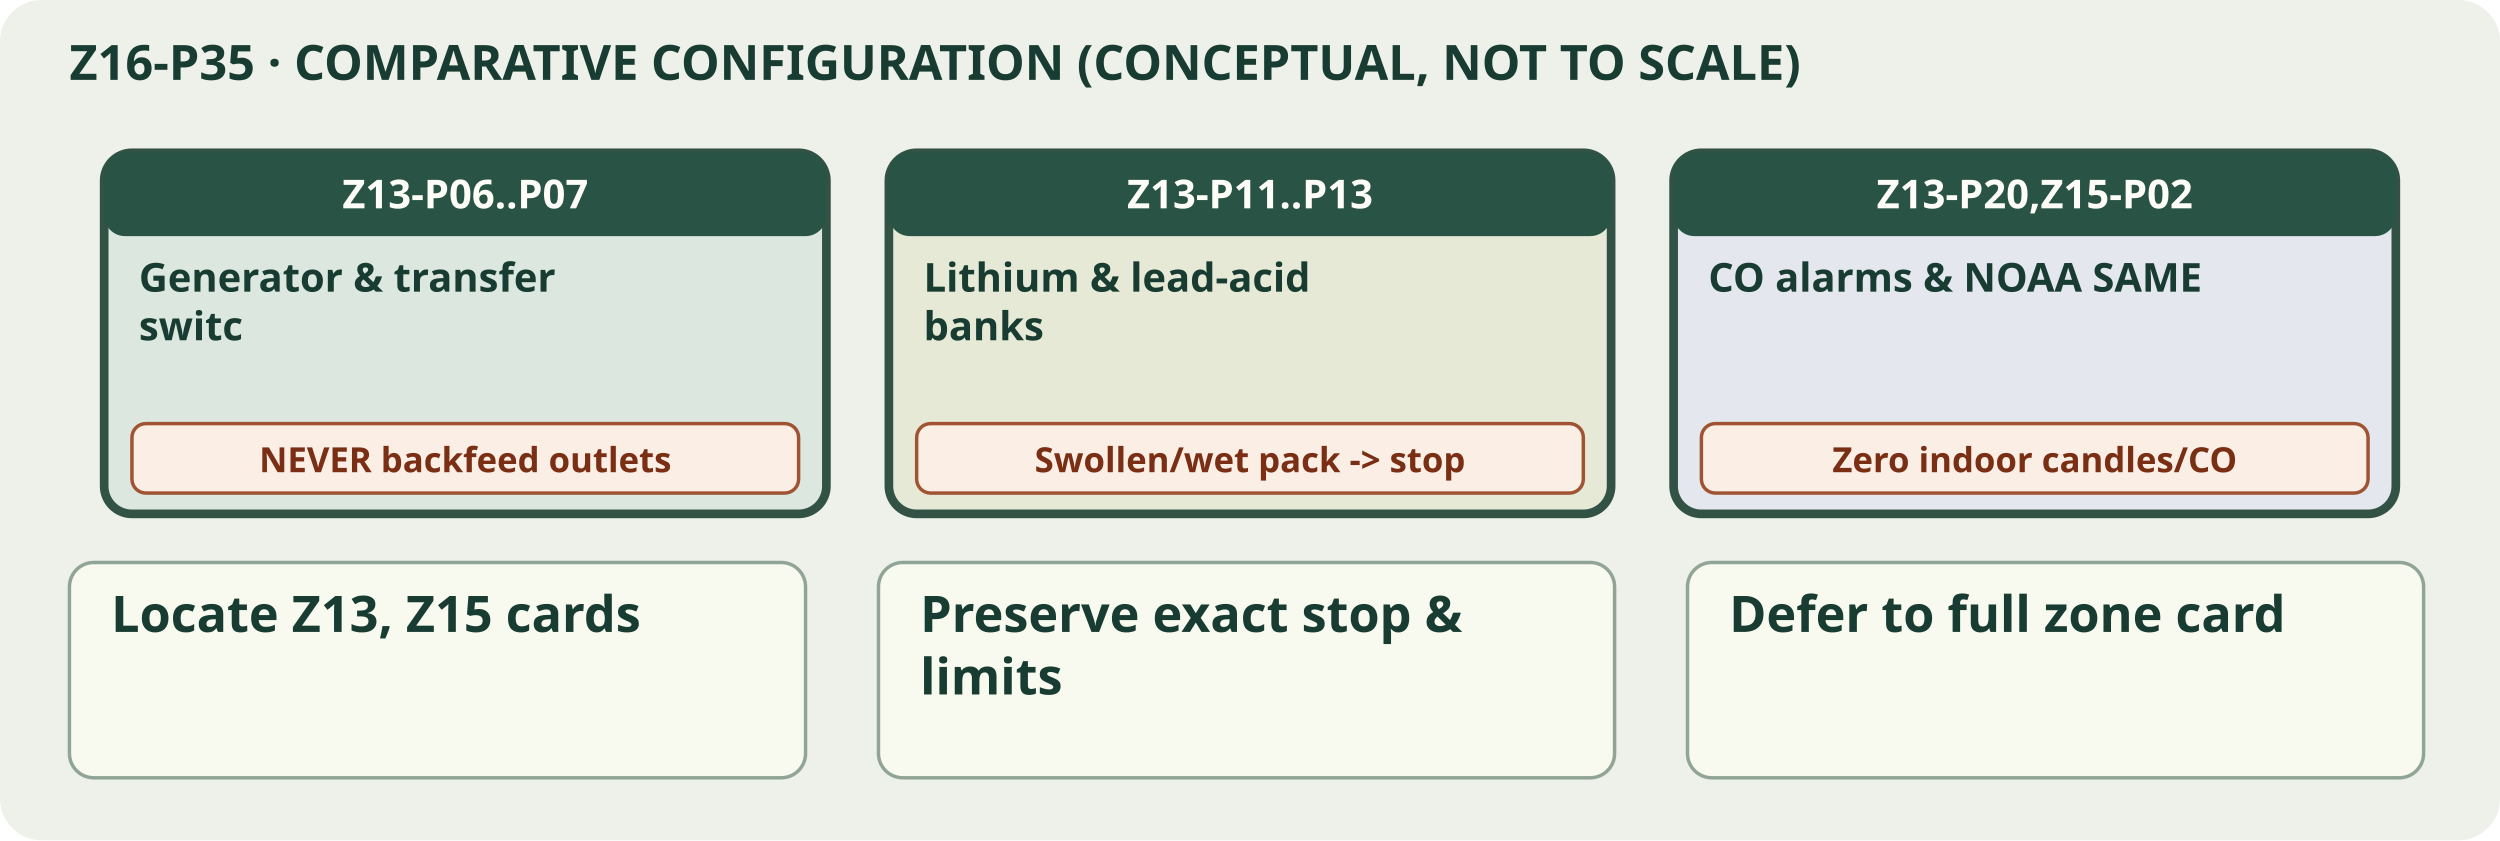
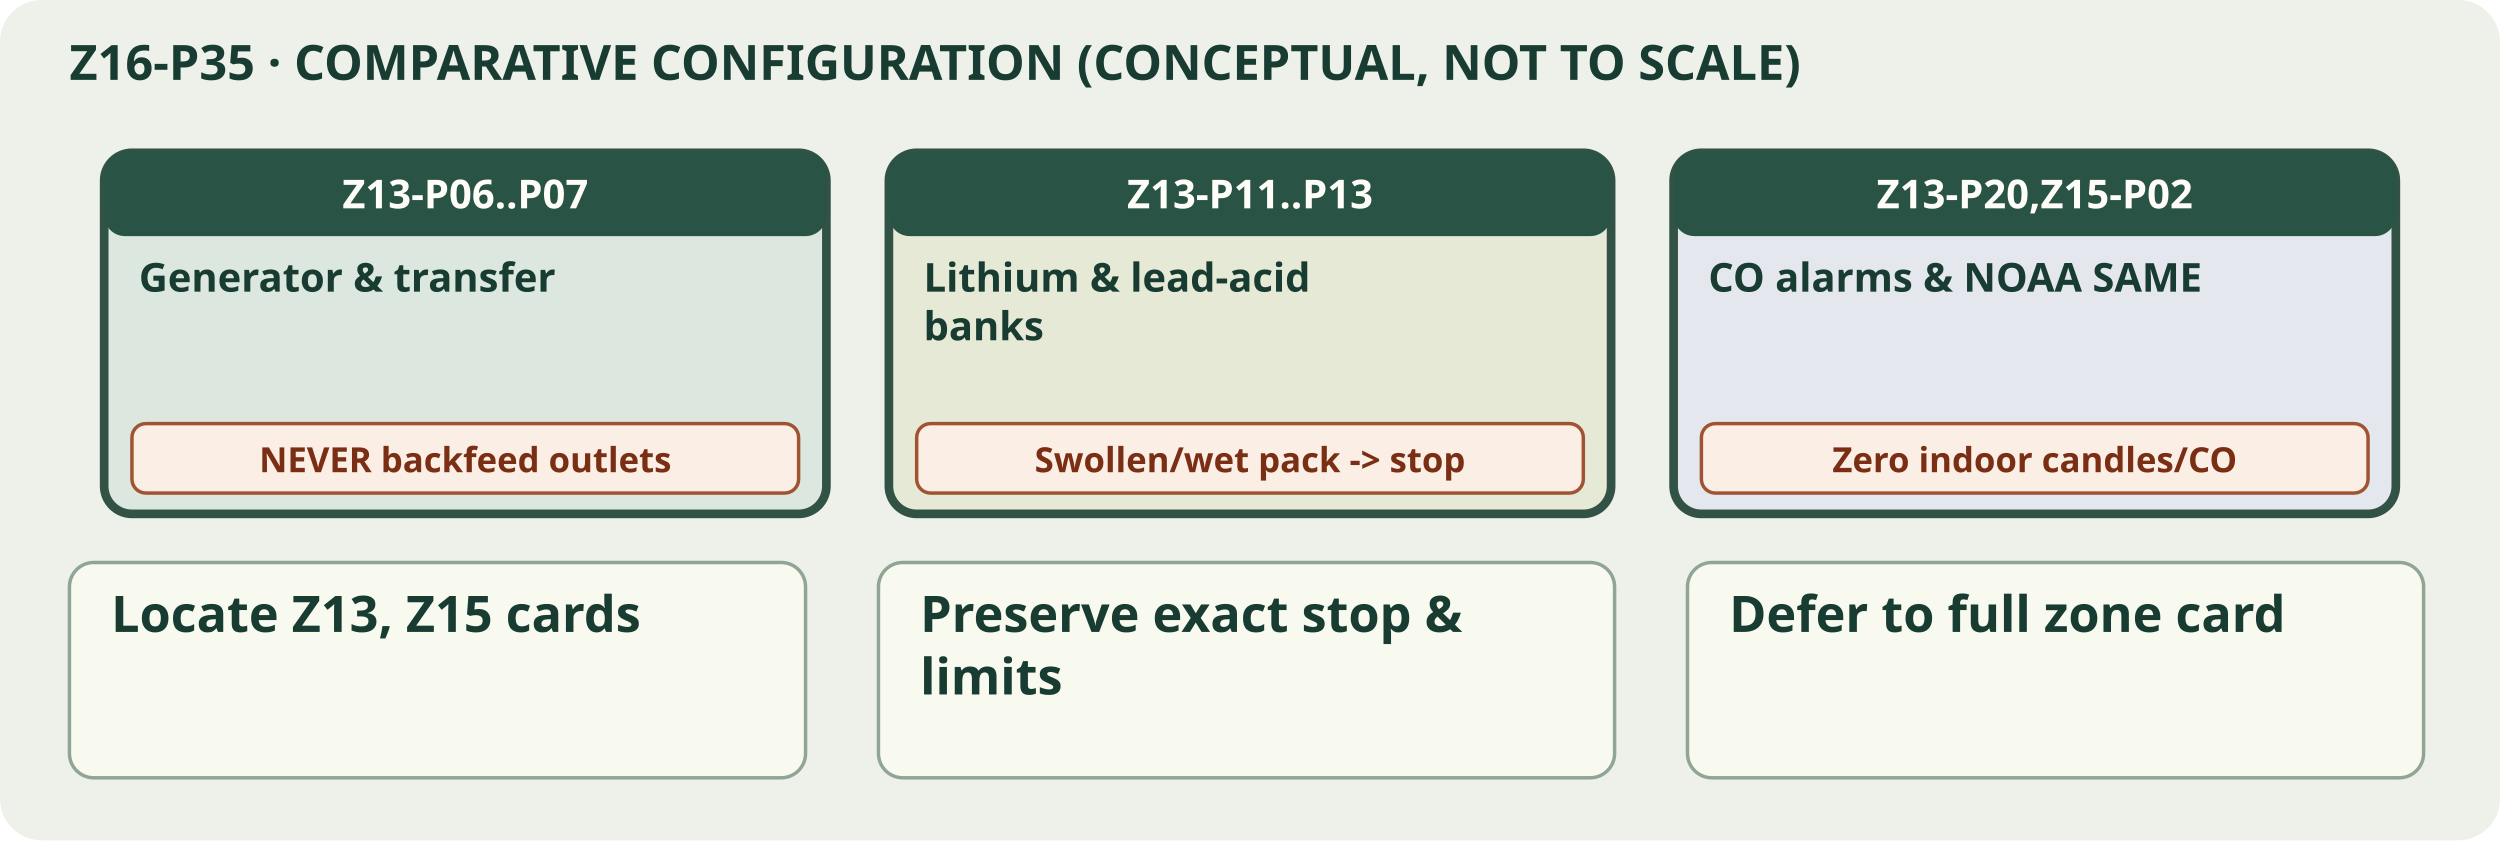
<svg xmlns="http://www.w3.org/2000/svg" viewBox="0 0 720 242" role="img" aria-labelledby="title desc">
  <defs>
    <marker id="arrow" viewBox="0 0 10 10" markerWidth="3" markerHeight="3" refX="8" refY="5" orient="auto">
      <path d="M0 0L10 5 0 10Z" fill="#285345" />
    </marker>
  </defs>
  <rect width="720" height="242" rx="12" fill="#edf1e9" />
  <g font-family="system-ui,sans-serif" font-size="14.5" font-weight="650" fill="#183c31">
    <text x="20" y="23" font-size="14" font-weight="700" fill="#183c31" text-anchor="start">Z16-P35 · COMPARATIVE CONFIGURATION (CONCEPTUAL, NOT TO SCALE)</text>
    <g id="comparison-artwork">
      <rect x="30" y="44" width="208" height="104" rx="8" fill="#dce8df" stroke="#315245" stroke-width="2.5" />
      <rect x="30" y="44" width="208" height="24" rx="6" fill="#285345" />
      <text x="134.0" y="60" font-size="11.5" font-weight="650" fill="#fffdf7" text-anchor="middle">Z13-P06..P07</text>
      <text x="40" y="84" font-size="11.5" font-weight="600" fill="#183c31" text-anchor="start">Generator &amp; transfer</text>
-       <text x="40" y="98" font-size="11.5" font-weight="600" fill="#183c31" text-anchor="start">switc</text>
      <rect x="38" y="122" width="192" height="20" rx="4" fill="#faeee5" stroke="#a05332" />
      <text x="134.0" y="136" font-size="10" font-weight="650" fill="#7a2f15" text-anchor="middle">NEVER backfeed outlets</text>
      <rect x="256" y="44" width="208" height="104" rx="8" fill="#e5e9d5" stroke="#315245" stroke-width="2.5" />
      <rect x="256" y="44" width="208" height="24" rx="6" fill="#285345" />
      <text x="360.0" y="60" font-size="11.5" font-weight="650" fill="#fffdf7" text-anchor="middle">Z13-P11..P13</text>
      <text x="266" y="84" font-size="11.5" font-weight="600" fill="#183c31" text-anchor="start">Lithium &amp; lead-acid</text>
      <text x="266" y="98" font-size="11.5" font-weight="600" fill="#183c31" text-anchor="start">banks</text>
      <rect x="264" y="122" width="192" height="20" rx="4" fill="#faeee5" stroke="#a05332" />
      <text x="360.0" y="136" font-size="10" font-weight="650" fill="#7a2f15" text-anchor="middle">Swollen/wet pack -&gt; stop</text>
      <rect x="482" y="44" width="208" height="104" rx="8" fill="#e4e8ee" stroke="#315245" stroke-width="2.5" />
      <rect x="482" y="44" width="208" height="24" rx="6" fill="#285345" />
      <text x="586.0" y="60" font-size="11.5" font-weight="650" fill="#fffdf7" text-anchor="middle">Z13-P20,Z15-P02</text>
      <text x="492" y="84" font-size="11.5" font-weight="600" fill="#183c31" text-anchor="start">CO alarms &amp; NOAA SAME</text>
      <rect x="490" y="122" width="192" height="20" rx="4" fill="#faeee5" stroke="#a05332" />
      <text x="586.0" y="136" font-size="10" font-weight="650" fill="#7a2f15" text-anchor="middle">Zero indoor candles/CO</text>
    </g>
    <g id="stage-panels">
      <rect x="20" y="162" width="212" height="62" rx="7" fill="#f9faef" stroke="#90a595" />
      <text x="32" y="182" font-size="14.5" font-weight="650" fill="#183c31" text-anchor="start">Locate Z13, Z15 cards</text>
      <rect x="253" y="162" width="212" height="62" rx="7" fill="#f9faef" stroke="#90a595" />
      <text x="265" y="182" font-size="14.5" font-weight="650" fill="#183c31" text-anchor="start">Preserve exact stop &amp;</text>
      <text x="265" y="200" font-size="14.5" font-weight="650" fill="#183c31" text-anchor="start">limits</text>
      <rect x="486" y="162" width="212" height="62" rx="7" fill="#f9faef" stroke="#90a595" />
      <text x="498" y="182" font-size="14.5" font-weight="650" fill="#183c31" text-anchor="start">Defer to full zone card</text>
    </g>
  </g>
</svg>
